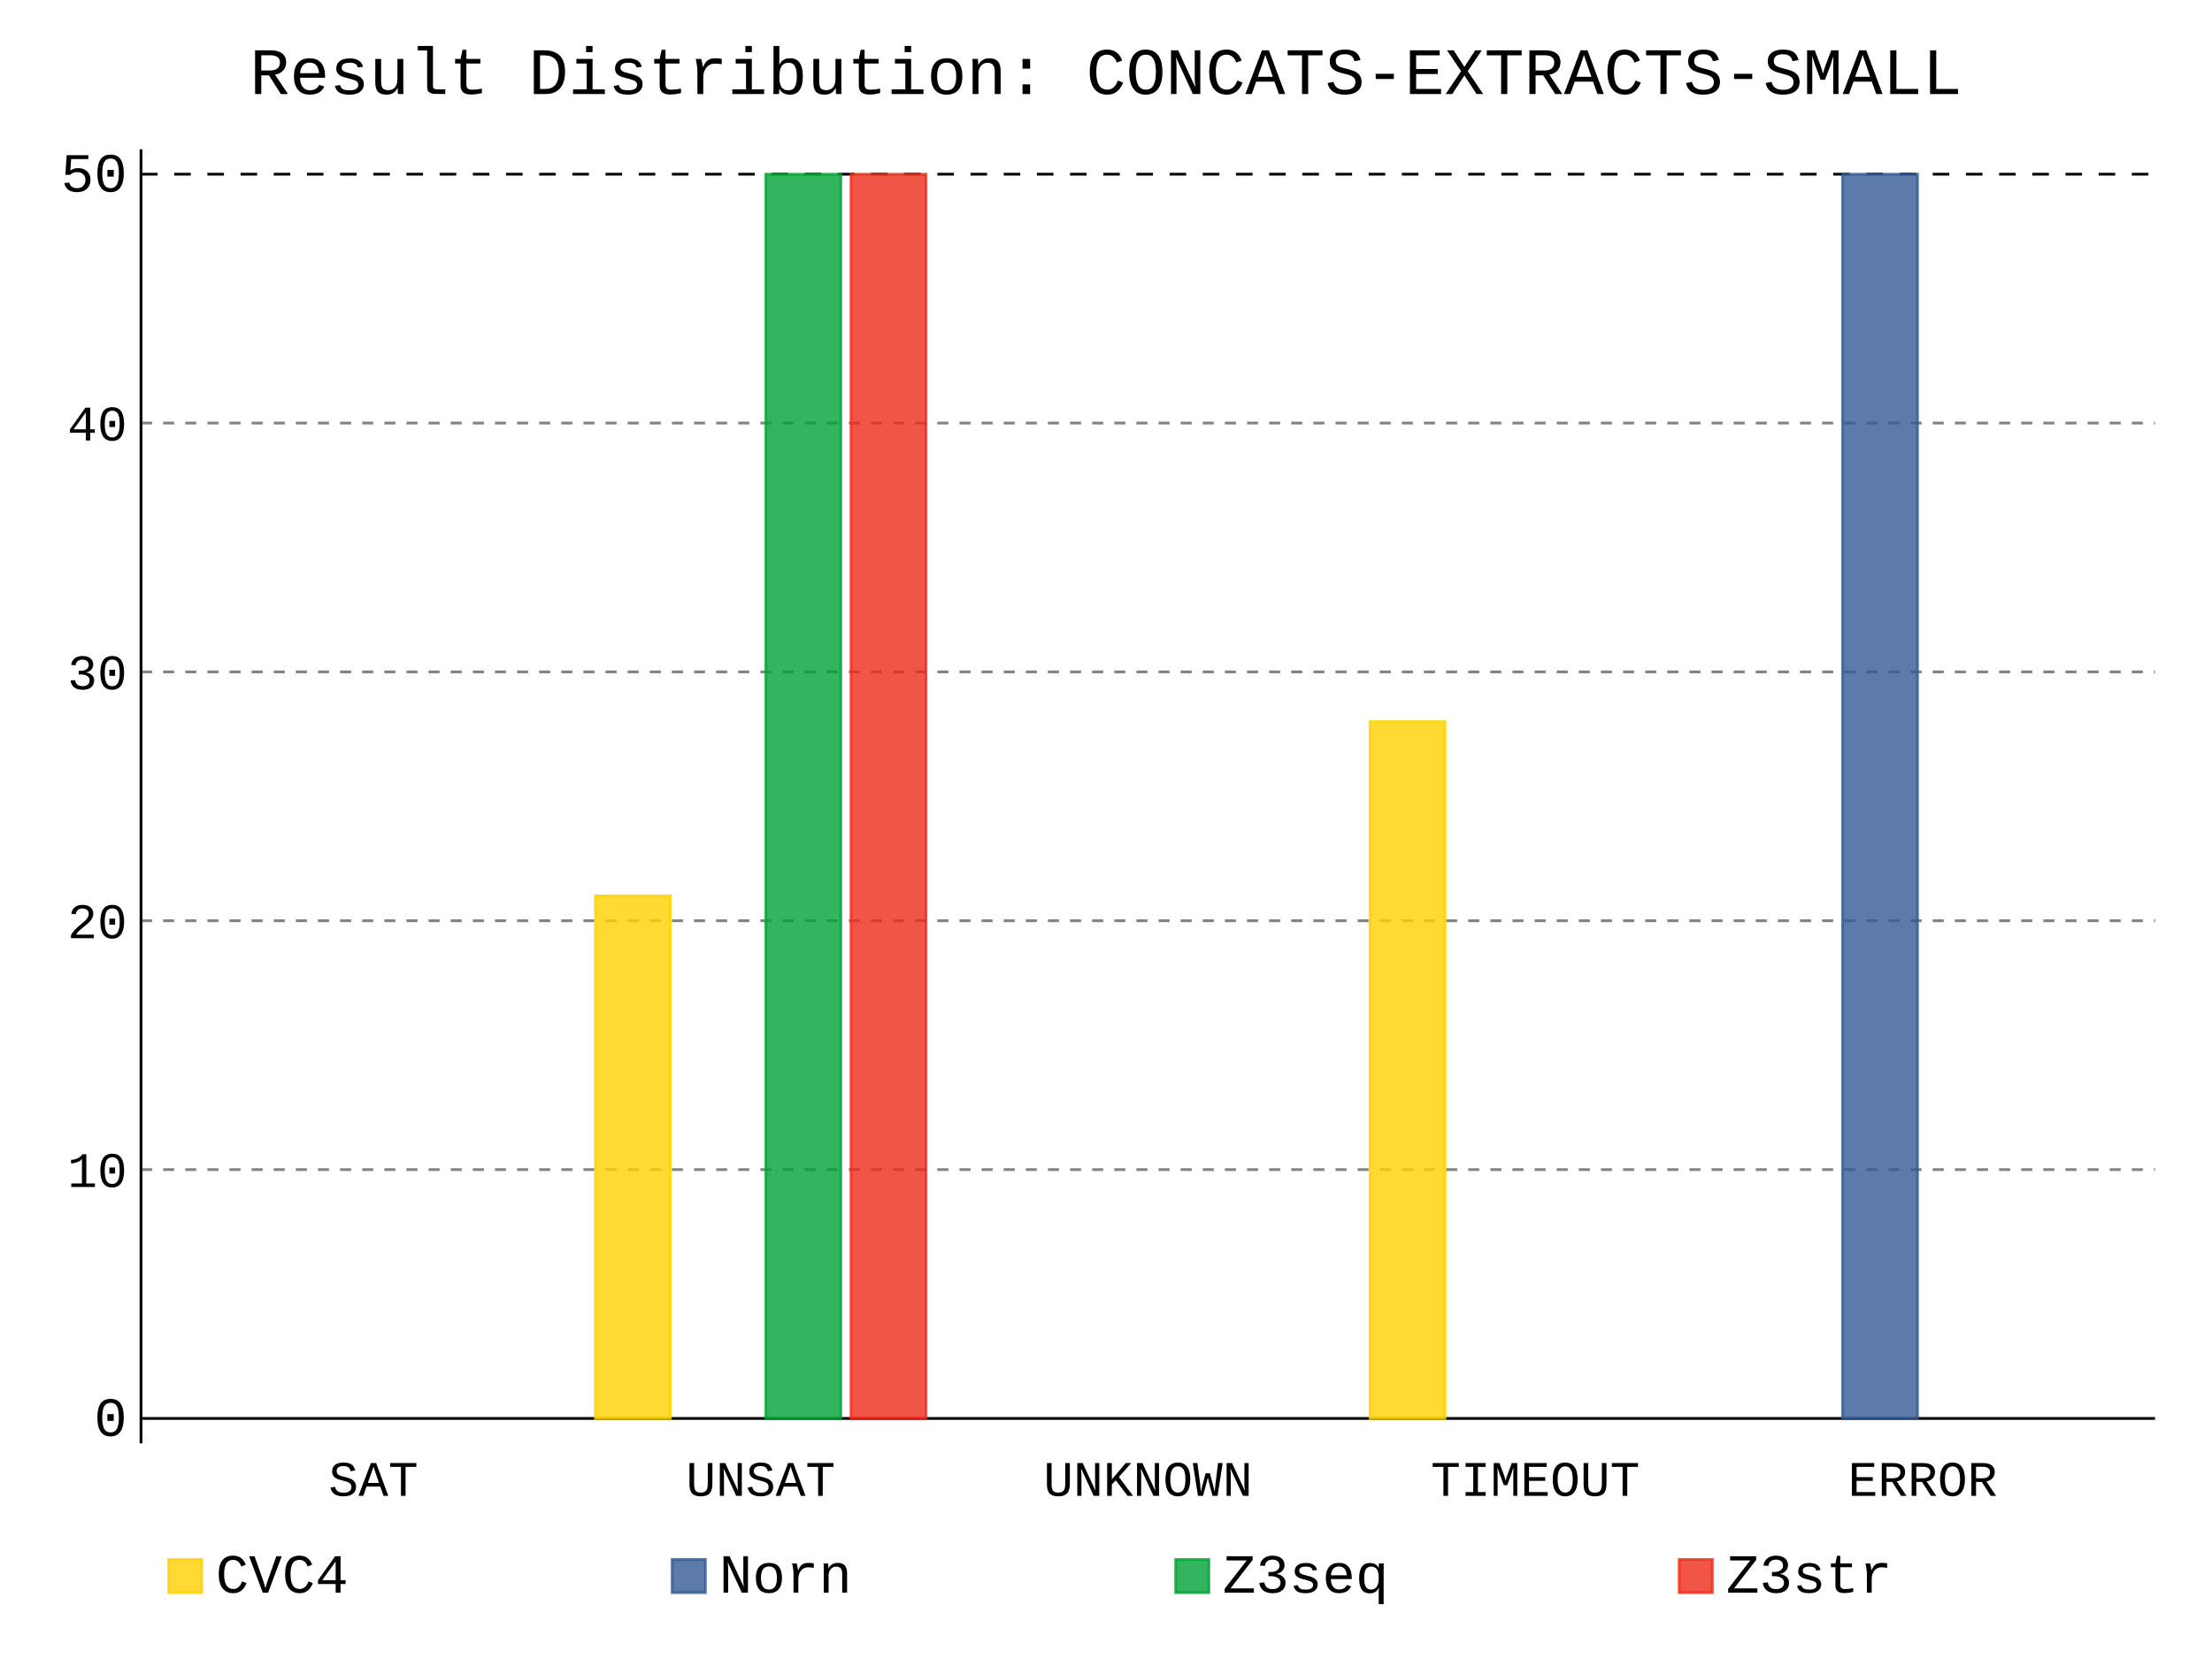
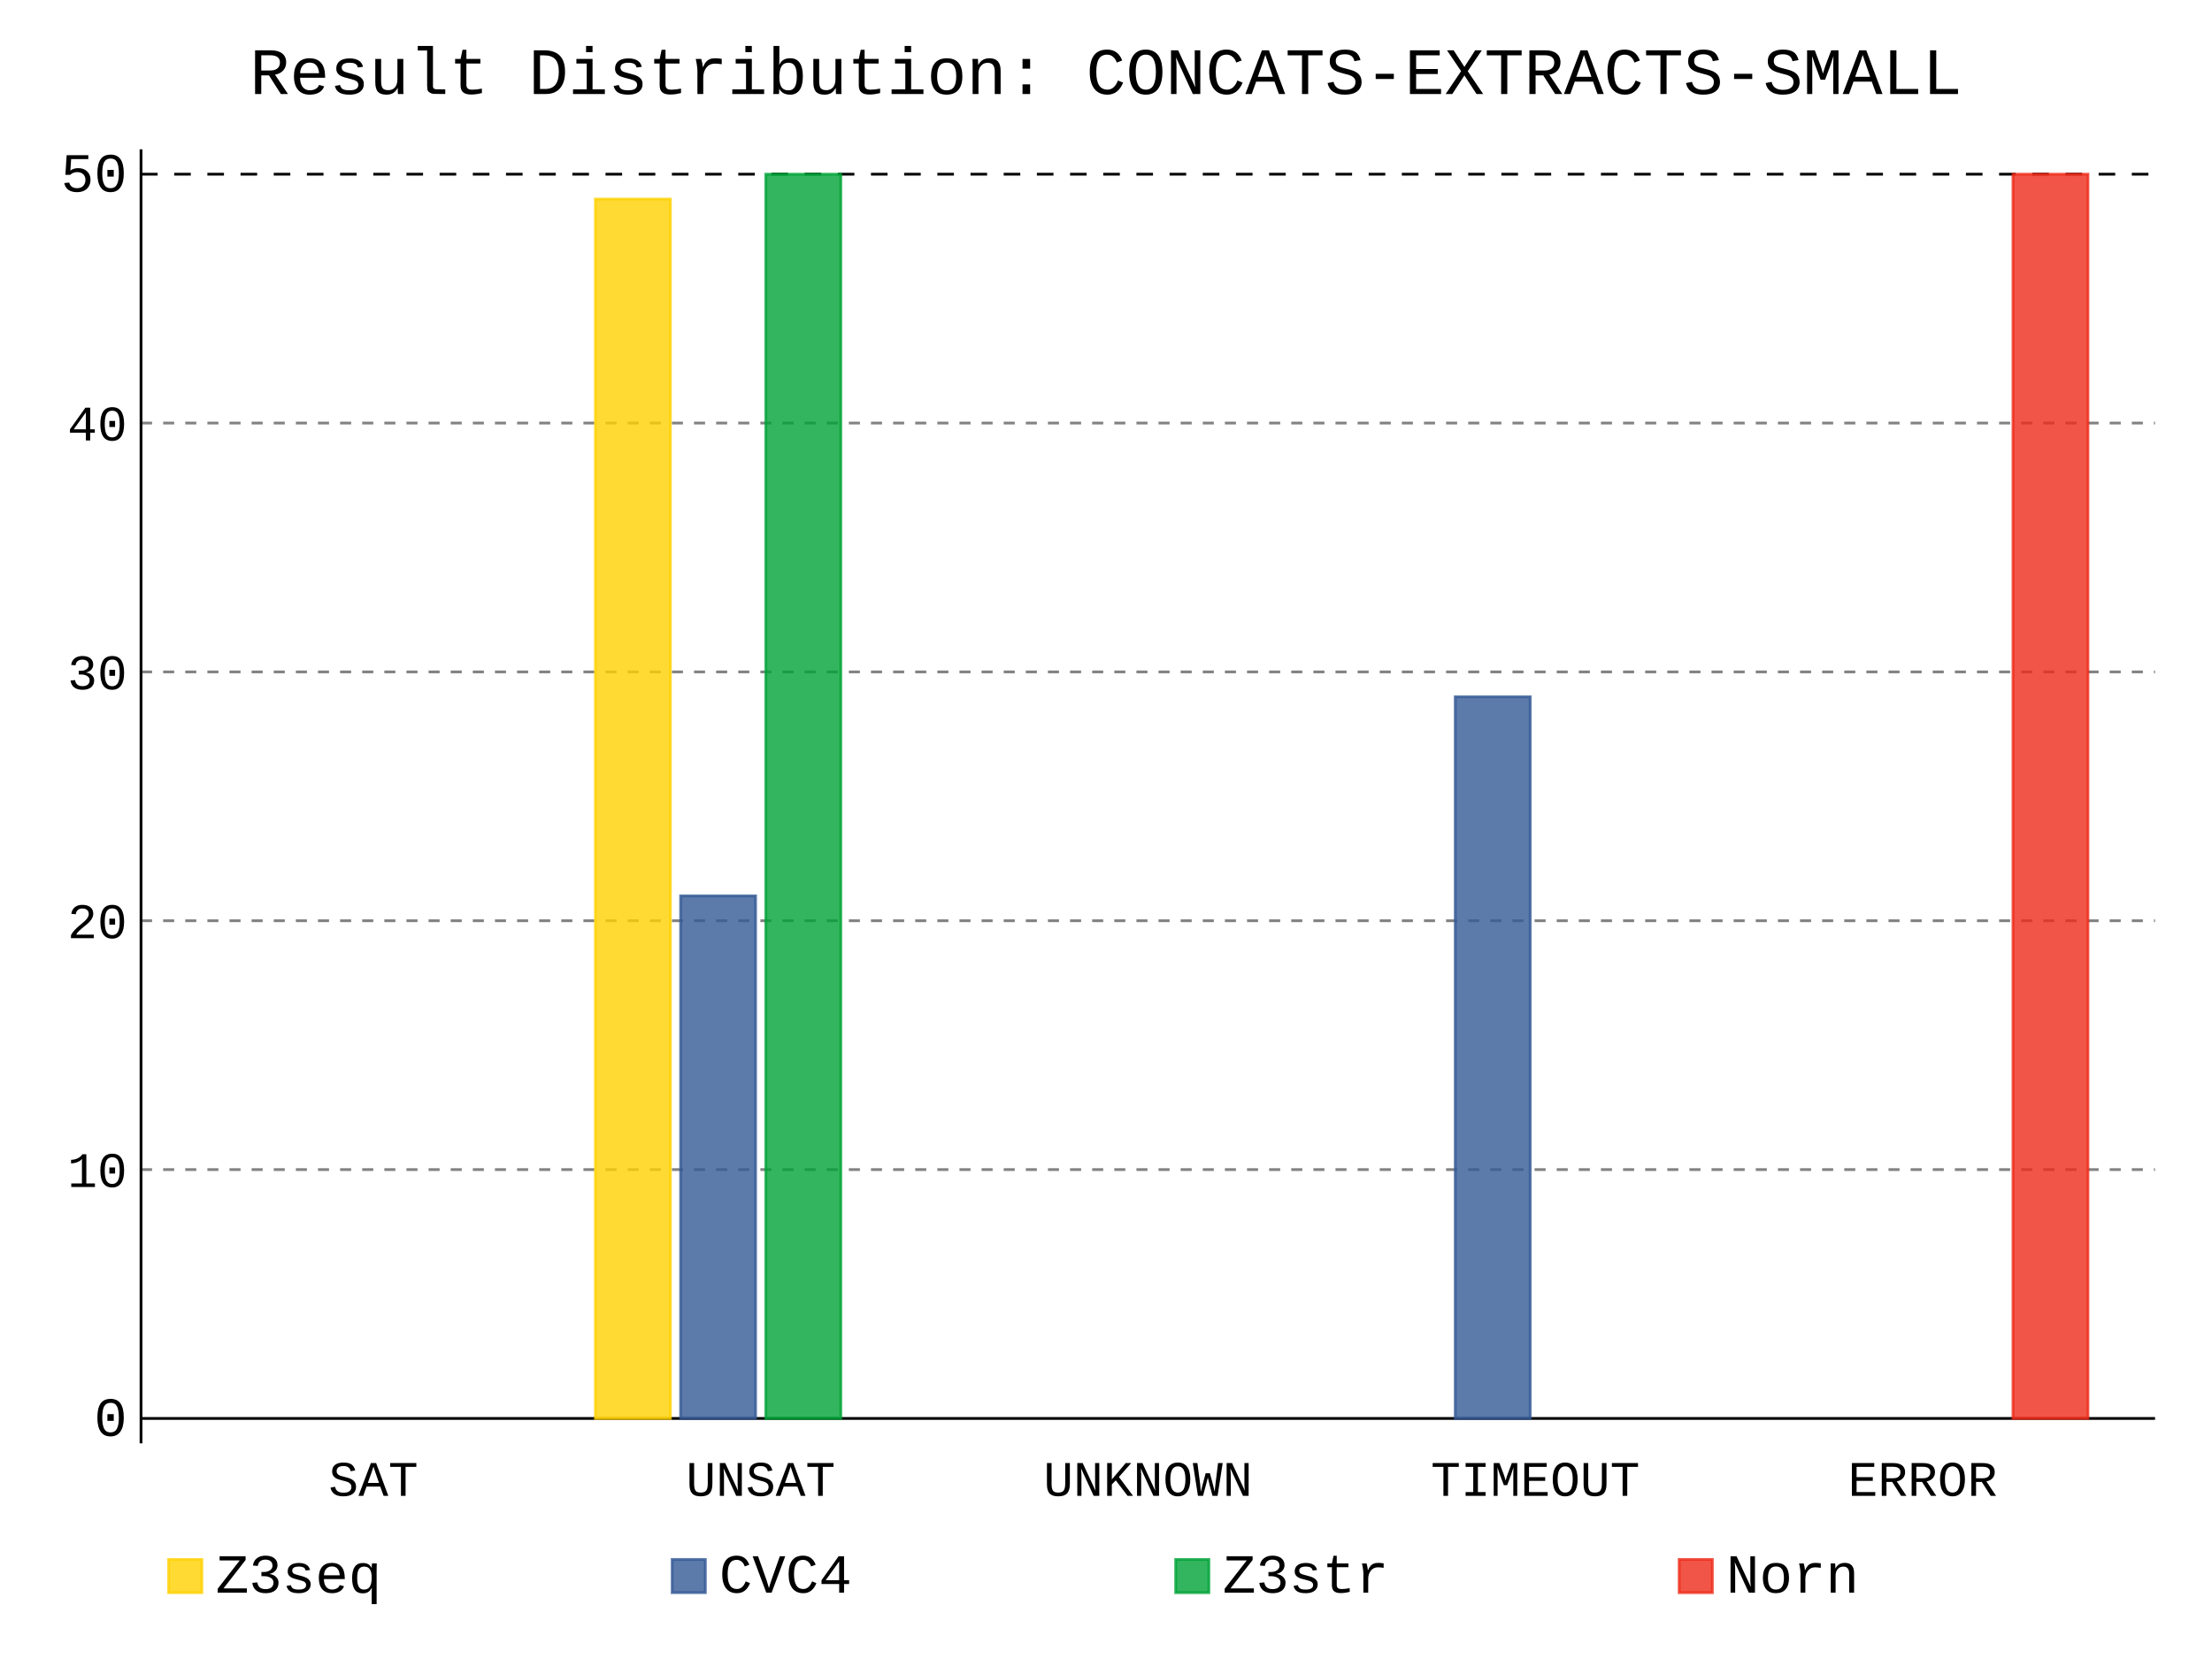
- <svg xmlns="http://www.w3.org/2000/svg" id="chart-14a6ee65-d99e-4b43-85dd-7e4fa93e87ef" class="pygal-chart" viewBox="0 0 800 600">
+ <svg xmlns="http://www.w3.org/2000/svg" id="chart-d1770dc8-9f2b-4bd4-bc8c-6baf6e720970" class="pygal-chart" viewBox="0 0 800 600">
  <defs>
-     <style type="text/css">#chart-14a6ee65-d99e-4b43-85dd-7e4fa93e87ef{-webkit-user-select:none;-webkit-font-smoothing:antialiased;font-family:Consolas,"Liberation Mono",Menlo,Courier,monospace}#chart-14a6ee65-d99e-4b43-85dd-7e4fa93e87ef .title{font-family:Consolas,"Liberation Mono",Menlo,Courier,monospace;font-size:24px}#chart-14a6ee65-d99e-4b43-85dd-7e4fa93e87ef .legends .legend text{font-family:Consolas,"Liberation Mono",Menlo,Courier,monospace;font-size:20px}#chart-14a6ee65-d99e-4b43-85dd-7e4fa93e87ef .axis text{font-family:Consolas,"Liberation Mono",Menlo,Courier,monospace;font-size:18px}#chart-14a6ee65-d99e-4b43-85dd-7e4fa93e87ef .axis text.major{font-family:Consolas,"Liberation Mono",Menlo,Courier,monospace;font-size:20px}#chart-14a6ee65-d99e-4b43-85dd-7e4fa93e87ef .text-overlay text.value{font-family:Consolas,"Liberation Mono",Menlo,Courier,monospace;font-size:22px}#chart-14a6ee65-d99e-4b43-85dd-7e4fa93e87ef .text-overlay text.label{font-family:Consolas,"Liberation Mono",Menlo,Courier,monospace;font-size:20px}#chart-14a6ee65-d99e-4b43-85dd-7e4fa93e87ef .tooltip{font-family:Consolas,"Liberation Mono",Menlo,Courier,monospace;font-size:20px}#chart-14a6ee65-d99e-4b43-85dd-7e4fa93e87ef text.no_data{font-family:Consolas,"Liberation Mono",Menlo,Courier,monospace;font-size:64px}
- #chart-14a6ee65-d99e-4b43-85dd-7e4fa93e87ef{background-color:#FFFFFF}#chart-14a6ee65-d99e-4b43-85dd-7e4fa93e87ef path,#chart-14a6ee65-d99e-4b43-85dd-7e4fa93e87ef line,#chart-14a6ee65-d99e-4b43-85dd-7e4fa93e87ef rect,#chart-14a6ee65-d99e-4b43-85dd-7e4fa93e87ef circle{-webkit-transition:100ms;-moz-transition:100ms;transition:100ms}#chart-14a6ee65-d99e-4b43-85dd-7e4fa93e87ef .graph &gt; .background{fill:#FFFFFF}#chart-14a6ee65-d99e-4b43-85dd-7e4fa93e87ef .plot &gt; .background{fill:#FFFFFF}#chart-14a6ee65-d99e-4b43-85dd-7e4fa93e87ef .graph{fill:#000000}#chart-14a6ee65-d99e-4b43-85dd-7e4fa93e87ef text.no_data{fill:#000000}#chart-14a6ee65-d99e-4b43-85dd-7e4fa93e87ef .title{fill:#000000}#chart-14a6ee65-d99e-4b43-85dd-7e4fa93e87ef .legends .legend text{fill:#000000}#chart-14a6ee65-d99e-4b43-85dd-7e4fa93e87ef .legends .legend:hover text{fill:#000000}#chart-14a6ee65-d99e-4b43-85dd-7e4fa93e87ef .axis .line{stroke:#000000}#chart-14a6ee65-d99e-4b43-85dd-7e4fa93e87ef .axis .guide.line{stroke:#828282}#chart-14a6ee65-d99e-4b43-85dd-7e4fa93e87ef .axis .major.line{stroke:#000000}#chart-14a6ee65-d99e-4b43-85dd-7e4fa93e87ef .axis text.major{fill:#000000}#chart-14a6ee65-d99e-4b43-85dd-7e4fa93e87ef .axis.y .guides:hover .guide.line,#chart-14a6ee65-d99e-4b43-85dd-7e4fa93e87ef .line-graph .axis.x .guides:hover .guide.line,#chart-14a6ee65-d99e-4b43-85dd-7e4fa93e87ef .stackedline-graph .axis.x .guides:hover .guide.line,#chart-14a6ee65-d99e-4b43-85dd-7e4fa93e87ef .xy-graph .axis.x .guides:hover .guide.line{stroke:#000000}#chart-14a6ee65-d99e-4b43-85dd-7e4fa93e87ef .axis .guides:hover text{fill:#000000}#chart-14a6ee65-d99e-4b43-85dd-7e4fa93e87ef .reactive{fill-opacity:.8;stroke-opacity:.8}#chart-14a6ee65-d99e-4b43-85dd-7e4fa93e87ef .ci{stroke:#000000}#chart-14a6ee65-d99e-4b43-85dd-7e4fa93e87ef .reactive.active,#chart-14a6ee65-d99e-4b43-85dd-7e4fa93e87ef .active .reactive{fill-opacity:.9;stroke-opacity:.9;stroke-width:4}#chart-14a6ee65-d99e-4b43-85dd-7e4fa93e87ef .ci .reactive.active{stroke-width:1.5}#chart-14a6ee65-d99e-4b43-85dd-7e4fa93e87ef .series text{fill:#000000}#chart-14a6ee65-d99e-4b43-85dd-7e4fa93e87ef .tooltip rect{fill:#FFFFFF;stroke:#000000;-webkit-transition:opacity 100ms;-moz-transition:opacity 100ms;transition:opacity 100ms}#chart-14a6ee65-d99e-4b43-85dd-7e4fa93e87ef .tooltip .label{fill:#000000}#chart-14a6ee65-d99e-4b43-85dd-7e4fa93e87ef .tooltip .label{fill:#000000}#chart-14a6ee65-d99e-4b43-85dd-7e4fa93e87ef .tooltip .legend{font-size:.8em;fill:#828282}#chart-14a6ee65-d99e-4b43-85dd-7e4fa93e87ef .tooltip .x_label{font-size:.6em;fill:#000000}#chart-14a6ee65-d99e-4b43-85dd-7e4fa93e87ef .tooltip .xlink{font-size:.5em;text-decoration:underline}#chart-14a6ee65-d99e-4b43-85dd-7e4fa93e87ef .tooltip .value{font-size:1.5em}#chart-14a6ee65-d99e-4b43-85dd-7e4fa93e87ef .bound{font-size:.5em}#chart-14a6ee65-d99e-4b43-85dd-7e4fa93e87ef .max-value{font-size:.75em;fill:#828282}#chart-14a6ee65-d99e-4b43-85dd-7e4fa93e87ef .map-element{fill:#FFFFFF;stroke:#828282 !important}#chart-14a6ee65-d99e-4b43-85dd-7e4fa93e87ef .map-element .reactive{fill-opacity:inherit;stroke-opacity:inherit}#chart-14a6ee65-d99e-4b43-85dd-7e4fa93e87ef .color-0,#chart-14a6ee65-d99e-4b43-85dd-7e4fa93e87ef .color-0 a:visited{stroke:#FFD000;fill:#FFD000}#chart-14a6ee65-d99e-4b43-85dd-7e4fa93e87ef .color-1,#chart-14a6ee65-d99e-4b43-85dd-7e4fa93e87ef .color-1 a:visited{stroke:#345995;fill:#345995}#chart-14a6ee65-d99e-4b43-85dd-7e4fa93e87ef .color-2,#chart-14a6ee65-d99e-4b43-85dd-7e4fa93e87ef .color-2 a:visited{stroke:#01A337;fill:#01A337}#chart-14a6ee65-d99e-4b43-85dd-7e4fa93e87ef .color-3,#chart-14a6ee65-d99e-4b43-85dd-7e4fa93e87ef .color-3 a:visited{stroke:#ED2B1A;fill:#ED2B1A}#chart-14a6ee65-d99e-4b43-85dd-7e4fa93e87ef .text-overlay .color-0 text{fill:black}#chart-14a6ee65-d99e-4b43-85dd-7e4fa93e87ef .text-overlay .color-1 text{fill:black}#chart-14a6ee65-d99e-4b43-85dd-7e4fa93e87ef .text-overlay .color-2 text{fill:black}#chart-14a6ee65-d99e-4b43-85dd-7e4fa93e87ef .text-overlay .color-3 text{fill:black}
- #chart-14a6ee65-d99e-4b43-85dd-7e4fa93e87ef text.no_data{text-anchor:middle}#chart-14a6ee65-d99e-4b43-85dd-7e4fa93e87ef .guide.line{fill:none}#chart-14a6ee65-d99e-4b43-85dd-7e4fa93e87ef .centered{text-anchor:middle}#chart-14a6ee65-d99e-4b43-85dd-7e4fa93e87ef .title{text-anchor:middle}#chart-14a6ee65-d99e-4b43-85dd-7e4fa93e87ef .legends .legend text{fill-opacity:1}#chart-14a6ee65-d99e-4b43-85dd-7e4fa93e87ef .axis.x text{text-anchor:middle}#chart-14a6ee65-d99e-4b43-85dd-7e4fa93e87ef .axis.x:not(.web) text[transform]{text-anchor:start}#chart-14a6ee65-d99e-4b43-85dd-7e4fa93e87ef .axis.x:not(.web) text[transform].backwards{text-anchor:end}#chart-14a6ee65-d99e-4b43-85dd-7e4fa93e87ef .axis.y text{text-anchor:end}#chart-14a6ee65-d99e-4b43-85dd-7e4fa93e87ef .axis.y text[transform].backwards{text-anchor:start}#chart-14a6ee65-d99e-4b43-85dd-7e4fa93e87ef .axis.y2 text{text-anchor:start}#chart-14a6ee65-d99e-4b43-85dd-7e4fa93e87ef .axis.y2 text[transform].backwards{text-anchor:end}#chart-14a6ee65-d99e-4b43-85dd-7e4fa93e87ef .axis .guide.line{stroke-dasharray:4,4}#chart-14a6ee65-d99e-4b43-85dd-7e4fa93e87ef .axis .major.guide.line{stroke-dasharray:6,6}#chart-14a6ee65-d99e-4b43-85dd-7e4fa93e87ef .horizontal .axis.y .guide.line,#chart-14a6ee65-d99e-4b43-85dd-7e4fa93e87ef .horizontal .axis.y2 .guide.line,#chart-14a6ee65-d99e-4b43-85dd-7e4fa93e87ef .vertical .axis.x .guide.line{opacity:0}#chart-14a6ee65-d99e-4b43-85dd-7e4fa93e87ef .horizontal .axis.always_show .guide.line,#chart-14a6ee65-d99e-4b43-85dd-7e4fa93e87ef .vertical .axis.always_show .guide.line{opacity:1 !important}#chart-14a6ee65-d99e-4b43-85dd-7e4fa93e87ef .axis.y .guides:hover .guide.line,#chart-14a6ee65-d99e-4b43-85dd-7e4fa93e87ef .axis.y2 .guides:hover .guide.line,#chart-14a6ee65-d99e-4b43-85dd-7e4fa93e87ef .axis.x .guides:hover .guide.line{opacity:1}#chart-14a6ee65-d99e-4b43-85dd-7e4fa93e87ef .axis .guides:hover text{opacity:1}#chart-14a6ee65-d99e-4b43-85dd-7e4fa93e87ef .nofill{fill:none}#chart-14a6ee65-d99e-4b43-85dd-7e4fa93e87ef .subtle-fill{fill-opacity:.2}#chart-14a6ee65-d99e-4b43-85dd-7e4fa93e87ef .dot{stroke-width:1px;fill-opacity:1}#chart-14a6ee65-d99e-4b43-85dd-7e4fa93e87ef .dot.active{stroke-width:5px}#chart-14a6ee65-d99e-4b43-85dd-7e4fa93e87ef .dot.negative{fill:transparent}#chart-14a6ee65-d99e-4b43-85dd-7e4fa93e87ef text,#chart-14a6ee65-d99e-4b43-85dd-7e4fa93e87ef tspan{stroke:none !important}#chart-14a6ee65-d99e-4b43-85dd-7e4fa93e87ef .series text.active{opacity:1}#chart-14a6ee65-d99e-4b43-85dd-7e4fa93e87ef .tooltip rect{fill-opacity:.95;stroke-width:.5}#chart-14a6ee65-d99e-4b43-85dd-7e4fa93e87ef .tooltip text{fill-opacity:1}#chart-14a6ee65-d99e-4b43-85dd-7e4fa93e87ef .showable{visibility:hidden}#chart-14a6ee65-d99e-4b43-85dd-7e4fa93e87ef .showable.shown{visibility:visible}#chart-14a6ee65-d99e-4b43-85dd-7e4fa93e87ef .gauge-background{fill:rgba(229,229,229,1);stroke:none}#chart-14a6ee65-d99e-4b43-85dd-7e4fa93e87ef .bg-lines{stroke:#FFFFFF;stroke-width:2px}</style>
+     <style type="text/css">#chart-d1770dc8-9f2b-4bd4-bc8c-6baf6e720970{-webkit-user-select:none;-webkit-font-smoothing:antialiased;font-family:Consolas,"Liberation Mono",Menlo,Courier,monospace}#chart-d1770dc8-9f2b-4bd4-bc8c-6baf6e720970 .title{font-family:Consolas,"Liberation Mono",Menlo,Courier,monospace;font-size:24px}#chart-d1770dc8-9f2b-4bd4-bc8c-6baf6e720970 .legends .legend text{font-family:Consolas,"Liberation Mono",Menlo,Courier,monospace;font-size:20px}#chart-d1770dc8-9f2b-4bd4-bc8c-6baf6e720970 .axis text{font-family:Consolas,"Liberation Mono",Menlo,Courier,monospace;font-size:18px}#chart-d1770dc8-9f2b-4bd4-bc8c-6baf6e720970 .axis text.major{font-family:Consolas,"Liberation Mono",Menlo,Courier,monospace;font-size:20px}#chart-d1770dc8-9f2b-4bd4-bc8c-6baf6e720970 .text-overlay text.value{font-family:Consolas,"Liberation Mono",Menlo,Courier,monospace;font-size:22px}#chart-d1770dc8-9f2b-4bd4-bc8c-6baf6e720970 .text-overlay text.label{font-family:Consolas,"Liberation Mono",Menlo,Courier,monospace;font-size:20px}#chart-d1770dc8-9f2b-4bd4-bc8c-6baf6e720970 .tooltip{font-family:Consolas,"Liberation Mono",Menlo,Courier,monospace;font-size:20px}#chart-d1770dc8-9f2b-4bd4-bc8c-6baf6e720970 text.no_data{font-family:Consolas,"Liberation Mono",Menlo,Courier,monospace;font-size:64px}
+ #chart-d1770dc8-9f2b-4bd4-bc8c-6baf6e720970{background-color:#FFFFFF}#chart-d1770dc8-9f2b-4bd4-bc8c-6baf6e720970 path,#chart-d1770dc8-9f2b-4bd4-bc8c-6baf6e720970 line,#chart-d1770dc8-9f2b-4bd4-bc8c-6baf6e720970 rect,#chart-d1770dc8-9f2b-4bd4-bc8c-6baf6e720970 circle{-webkit-transition:100ms;-moz-transition:100ms;transition:100ms}#chart-d1770dc8-9f2b-4bd4-bc8c-6baf6e720970 .graph &gt; .background{fill:#FFFFFF}#chart-d1770dc8-9f2b-4bd4-bc8c-6baf6e720970 .plot &gt; .background{fill:#FFFFFF}#chart-d1770dc8-9f2b-4bd4-bc8c-6baf6e720970 .graph{fill:#000000}#chart-d1770dc8-9f2b-4bd4-bc8c-6baf6e720970 text.no_data{fill:#000000}#chart-d1770dc8-9f2b-4bd4-bc8c-6baf6e720970 .title{fill:#000000}#chart-d1770dc8-9f2b-4bd4-bc8c-6baf6e720970 .legends .legend text{fill:#000000}#chart-d1770dc8-9f2b-4bd4-bc8c-6baf6e720970 .legends .legend:hover text{fill:#000000}#chart-d1770dc8-9f2b-4bd4-bc8c-6baf6e720970 .axis .line{stroke:#000000}#chart-d1770dc8-9f2b-4bd4-bc8c-6baf6e720970 .axis .guide.line{stroke:#828282}#chart-d1770dc8-9f2b-4bd4-bc8c-6baf6e720970 .axis .major.line{stroke:#000000}#chart-d1770dc8-9f2b-4bd4-bc8c-6baf6e720970 .axis text.major{fill:#000000}#chart-d1770dc8-9f2b-4bd4-bc8c-6baf6e720970 .axis.y .guides:hover .guide.line,#chart-d1770dc8-9f2b-4bd4-bc8c-6baf6e720970 .line-graph .axis.x .guides:hover .guide.line,#chart-d1770dc8-9f2b-4bd4-bc8c-6baf6e720970 .stackedline-graph .axis.x .guides:hover .guide.line,#chart-d1770dc8-9f2b-4bd4-bc8c-6baf6e720970 .xy-graph .axis.x .guides:hover .guide.line{stroke:#000000}#chart-d1770dc8-9f2b-4bd4-bc8c-6baf6e720970 .axis .guides:hover text{fill:#000000}#chart-d1770dc8-9f2b-4bd4-bc8c-6baf6e720970 .reactive{fill-opacity:.8;stroke-opacity:.8}#chart-d1770dc8-9f2b-4bd4-bc8c-6baf6e720970 .ci{stroke:#000000}#chart-d1770dc8-9f2b-4bd4-bc8c-6baf6e720970 .reactive.active,#chart-d1770dc8-9f2b-4bd4-bc8c-6baf6e720970 .active .reactive{fill-opacity:.9;stroke-opacity:.9;stroke-width:4}#chart-d1770dc8-9f2b-4bd4-bc8c-6baf6e720970 .ci .reactive.active{stroke-width:1.5}#chart-d1770dc8-9f2b-4bd4-bc8c-6baf6e720970 .series text{fill:#000000}#chart-d1770dc8-9f2b-4bd4-bc8c-6baf6e720970 .tooltip rect{fill:#FFFFFF;stroke:#000000;-webkit-transition:opacity 100ms;-moz-transition:opacity 100ms;transition:opacity 100ms}#chart-d1770dc8-9f2b-4bd4-bc8c-6baf6e720970 .tooltip .label{fill:#000000}#chart-d1770dc8-9f2b-4bd4-bc8c-6baf6e720970 .tooltip .label{fill:#000000}#chart-d1770dc8-9f2b-4bd4-bc8c-6baf6e720970 .tooltip .legend{font-size:.8em;fill:#828282}#chart-d1770dc8-9f2b-4bd4-bc8c-6baf6e720970 .tooltip .x_label{font-size:.6em;fill:#000000}#chart-d1770dc8-9f2b-4bd4-bc8c-6baf6e720970 .tooltip .xlink{font-size:.5em;text-decoration:underline}#chart-d1770dc8-9f2b-4bd4-bc8c-6baf6e720970 .tooltip .value{font-size:1.5em}#chart-d1770dc8-9f2b-4bd4-bc8c-6baf6e720970 .bound{font-size:.5em}#chart-d1770dc8-9f2b-4bd4-bc8c-6baf6e720970 .max-value{font-size:.75em;fill:#828282}#chart-d1770dc8-9f2b-4bd4-bc8c-6baf6e720970 .map-element{fill:#FFFFFF;stroke:#828282 !important}#chart-d1770dc8-9f2b-4bd4-bc8c-6baf6e720970 .map-element .reactive{fill-opacity:inherit;stroke-opacity:inherit}#chart-d1770dc8-9f2b-4bd4-bc8c-6baf6e720970 .color-0,#chart-d1770dc8-9f2b-4bd4-bc8c-6baf6e720970 .color-0 a:visited{stroke:#FFD000;fill:#FFD000}#chart-d1770dc8-9f2b-4bd4-bc8c-6baf6e720970 .color-1,#chart-d1770dc8-9f2b-4bd4-bc8c-6baf6e720970 .color-1 a:visited{stroke:#345995;fill:#345995}#chart-d1770dc8-9f2b-4bd4-bc8c-6baf6e720970 .color-2,#chart-d1770dc8-9f2b-4bd4-bc8c-6baf6e720970 .color-2 a:visited{stroke:#01A337;fill:#01A337}#chart-d1770dc8-9f2b-4bd4-bc8c-6baf6e720970 .color-3,#chart-d1770dc8-9f2b-4bd4-bc8c-6baf6e720970 .color-3 a:visited{stroke:#ED2B1A;fill:#ED2B1A}#chart-d1770dc8-9f2b-4bd4-bc8c-6baf6e720970 .text-overlay .color-0 text{fill:black}#chart-d1770dc8-9f2b-4bd4-bc8c-6baf6e720970 .text-overlay .color-1 text{fill:black}#chart-d1770dc8-9f2b-4bd4-bc8c-6baf6e720970 .text-overlay .color-2 text{fill:black}#chart-d1770dc8-9f2b-4bd4-bc8c-6baf6e720970 .text-overlay .color-3 text{fill:black}
+ #chart-d1770dc8-9f2b-4bd4-bc8c-6baf6e720970 text.no_data{text-anchor:middle}#chart-d1770dc8-9f2b-4bd4-bc8c-6baf6e720970 .guide.line{fill:none}#chart-d1770dc8-9f2b-4bd4-bc8c-6baf6e720970 .centered{text-anchor:middle}#chart-d1770dc8-9f2b-4bd4-bc8c-6baf6e720970 .title{text-anchor:middle}#chart-d1770dc8-9f2b-4bd4-bc8c-6baf6e720970 .legends .legend text{fill-opacity:1}#chart-d1770dc8-9f2b-4bd4-bc8c-6baf6e720970 .axis.x text{text-anchor:middle}#chart-d1770dc8-9f2b-4bd4-bc8c-6baf6e720970 .axis.x:not(.web) text[transform]{text-anchor:start}#chart-d1770dc8-9f2b-4bd4-bc8c-6baf6e720970 .axis.x:not(.web) text[transform].backwards{text-anchor:end}#chart-d1770dc8-9f2b-4bd4-bc8c-6baf6e720970 .axis.y text{text-anchor:end}#chart-d1770dc8-9f2b-4bd4-bc8c-6baf6e720970 .axis.y text[transform].backwards{text-anchor:start}#chart-d1770dc8-9f2b-4bd4-bc8c-6baf6e720970 .axis.y2 text{text-anchor:start}#chart-d1770dc8-9f2b-4bd4-bc8c-6baf6e720970 .axis.y2 text[transform].backwards{text-anchor:end}#chart-d1770dc8-9f2b-4bd4-bc8c-6baf6e720970 .axis .guide.line{stroke-dasharray:4,4}#chart-d1770dc8-9f2b-4bd4-bc8c-6baf6e720970 .axis .major.guide.line{stroke-dasharray:6,6}#chart-d1770dc8-9f2b-4bd4-bc8c-6baf6e720970 .horizontal .axis.y .guide.line,#chart-d1770dc8-9f2b-4bd4-bc8c-6baf6e720970 .horizontal .axis.y2 .guide.line,#chart-d1770dc8-9f2b-4bd4-bc8c-6baf6e720970 .vertical .axis.x .guide.line{opacity:0}#chart-d1770dc8-9f2b-4bd4-bc8c-6baf6e720970 .horizontal .axis.always_show .guide.line,#chart-d1770dc8-9f2b-4bd4-bc8c-6baf6e720970 .vertical .axis.always_show .guide.line{opacity:1 !important}#chart-d1770dc8-9f2b-4bd4-bc8c-6baf6e720970 .axis.y .guides:hover .guide.line,#chart-d1770dc8-9f2b-4bd4-bc8c-6baf6e720970 .axis.y2 .guides:hover .guide.line,#chart-d1770dc8-9f2b-4bd4-bc8c-6baf6e720970 .axis.x .guides:hover .guide.line{opacity:1}#chart-d1770dc8-9f2b-4bd4-bc8c-6baf6e720970 .axis .guides:hover text{opacity:1}#chart-d1770dc8-9f2b-4bd4-bc8c-6baf6e720970 .nofill{fill:none}#chart-d1770dc8-9f2b-4bd4-bc8c-6baf6e720970 .subtle-fill{fill-opacity:.2}#chart-d1770dc8-9f2b-4bd4-bc8c-6baf6e720970 .dot{stroke-width:1px;fill-opacity:1}#chart-d1770dc8-9f2b-4bd4-bc8c-6baf6e720970 .dot.active{stroke-width:5px}#chart-d1770dc8-9f2b-4bd4-bc8c-6baf6e720970 .dot.negative{fill:transparent}#chart-d1770dc8-9f2b-4bd4-bc8c-6baf6e720970 text,#chart-d1770dc8-9f2b-4bd4-bc8c-6baf6e720970 tspan{stroke:none !important}#chart-d1770dc8-9f2b-4bd4-bc8c-6baf6e720970 .series text.active{opacity:1}#chart-d1770dc8-9f2b-4bd4-bc8c-6baf6e720970 .tooltip rect{fill-opacity:.95;stroke-width:.5}#chart-d1770dc8-9f2b-4bd4-bc8c-6baf6e720970 .tooltip text{fill-opacity:1}#chart-d1770dc8-9f2b-4bd4-bc8c-6baf6e720970 .showable{visibility:hidden}#chart-d1770dc8-9f2b-4bd4-bc8c-6baf6e720970 .showable.shown{visibility:visible}#chart-d1770dc8-9f2b-4bd4-bc8c-6baf6e720970 .gauge-background{fill:rgba(229,229,229,1);stroke:none}#chart-d1770dc8-9f2b-4bd4-bc8c-6baf6e720970 .bg-lines{stroke:#FFFFFF;stroke-width:2px}</style>
  </defs>
  <g class="graph bar-graph vertical">
    <rect class="background" height="600" width="800" x="0" y="0" />
    <g class="plot" transform="translate(51, 54)">
      <rect class="background" height="468.0" width="728.4" x="0" y="0" />
      <g class="axis y always_show">
        <g class="guides">
          <path class="axis major line" d="M0 459 h728.4" />
          <text class="major" x="-5" y="465.3">0</text>
        </g>
        <g class="guides">
          <path class="guide line" d="M0 369 h728.4" />
          <text class="" x="-5" y="375.3">10</text>
        </g>
        <g class="guides">
          <path class="guide line" d="M0 279 h728.4" />
          <text class="" x="-5" y="285.3">20</text>
        </g>
        <g class="guides">
          <path class="guide line" d="M0 189 h728.4" />
          <text class="" x="-5" y="195.3">30</text>
        </g>
        <g class="guides">
          <path class="guide line" d="M0 99 h728.4" />
          <text class="" x="-5" y="105.3">40</text>
        </g>
        <g class="guides">
          <path class="major guide line" d="M0 9 h728.4" />
          <text class="major" x="-5" y="15.3">50</text>
        </g>
      </g>
      <g class="axis x">
        <path class="line" d="M0 0 v468" />
        <g class="guides">
          <path class="guide line" d="M84.046 0 v468" />
          <text class="" x="84.046" y="487.0">SAT</text>
        </g>
        <g class="guides">
          <path class="guide line" d="M224.123 0 v468" />
          <text class="" x="224.123" y="487.0">UNSAT</text>
        </g>
        <g class="guides">
          <path class="guide line" d="M364.2 0 v468" />
          <text class="" x="364.2" y="487.0">UNKNOWN</text>
        </g>
        <g class="guides">
          <path class="guide line" d="M504.277 0 v468" />
          <text class="" x="504.277" y="487.0">TIMEOUT</text>
        </g>
        <g class="guides">
          <path class="guide line" d="M644.354 0 v468" />
          <text class="" x="644.354" y="487.0">ERROR</text>
        </g>
      </g>
      <g class="series serie-0 color-0">
        <g class="bars">
          <g class="bar">
            <rect class="rect reactive tooltip-trigger" height="0.0" rx="0" ry="0" width="27.119" x="24.261" y="459.0" />
          </g>
          <g class="bar">
-             <rect class="rect reactive tooltip-trigger" height="189.0" rx="0" ry="0" width="27.119" x="164.338" y="270.0" />
+             <rect class="rect reactive tooltip-trigger" height="441.0" rx="0" ry="0" width="27.119" x="164.338" y="18.0" />
          </g>
          <g class="bar">
            <rect class="rect reactive tooltip-trigger" height="0.0" rx="0" ry="0" width="27.119" x="304.415" y="459.0" />
          </g>
          <g class="bar">
-             <rect class="rect reactive tooltip-trigger" height="252.0" rx="0" ry="0" width="27.119" x="444.492" y="207.0" />
+             <rect class="rect reactive tooltip-trigger" height="0.0" rx="0" ry="0" width="27.119" x="444.492" y="459.0" />
          </g>
          <g class="bar">
            <rect class="rect reactive tooltip-trigger" height="0.0" rx="0" ry="0" width="27.119" x="584.569" y="459.0" />
          </g>
        </g>
      </g>
      <g class="series serie-1 color-1">
        <g class="bars">
          <g class="bar">
            <rect class="rect reactive tooltip-trigger" height="0.0" rx="0" ry="0" width="27.119" x="55.078" y="459.0" />
          </g>
          <g class="bar">
-             <rect class="rect reactive tooltip-trigger" height="0.0" rx="0" ry="0" width="27.119" x="195.155" y="459.0" />
+             <rect class="rect reactive tooltip-trigger" height="189.0" rx="0" ry="0" width="27.119" x="195.155" y="270.0" />
          </g>
          <g class="bar">
            <rect class="rect reactive tooltip-trigger" height="0.0" rx="0" ry="0" width="27.119" x="335.232" y="459.0" />
          </g>
          <g class="bar">
-             <rect class="rect reactive tooltip-trigger" height="0.0" rx="0" ry="0" width="27.119" x="475.309" y="459.0" />
+             <rect class="rect reactive tooltip-trigger" height="261.0" rx="0" ry="0" width="27.119" x="475.309" y="198.0" />
          </g>
          <g class="bar">
-             <rect class="rect reactive tooltip-trigger" height="450.0" rx="0" ry="0" width="27.119" x="615.386" y="9.0" />
+             <rect class="rect reactive tooltip-trigger" height="0.0" rx="0" ry="0" width="27.119" x="615.386" y="459.0" />
          </g>
        </g>
      </g>
      <g class="series serie-2 color-2">
        <g class="bars">
          <g class="bar">
            <rect class="rect reactive tooltip-trigger" height="0.0" rx="0" ry="0" width="27.119" x="85.895" y="459.0" />
          </g>
          <g class="bar">
            <rect class="rect reactive tooltip-trigger" height="450.0" rx="0" ry="0" width="27.119" x="225.972" y="9.0" />
          </g>
          <g class="bar">
            <rect class="rect reactive tooltip-trigger" height="0.0" rx="0" ry="0" width="27.119" x="366.049" y="459.0" />
          </g>
          <g class="bar">
            <rect class="rect reactive tooltip-trigger" height="0.0" rx="0" ry="0" width="27.119" x="506.126" y="459.0" />
          </g>
          <g class="bar">
            <rect class="rect reactive tooltip-trigger" height="0.0" rx="0" ry="0" width="27.119" x="646.203" y="459.0" />
          </g>
        </g>
      </g>
      <g class="series serie-3 color-3">
        <g class="bars">
          <g class="bar">
            <rect class="rect reactive tooltip-trigger" height="0.0" rx="0" ry="0" width="27.119" x="116.712" y="459.0" />
          </g>
          <g class="bar">
-             <rect class="rect reactive tooltip-trigger" height="450.0" rx="0" ry="0" width="27.119" x="256.789" y="9.0" />
+             <rect class="rect reactive tooltip-trigger" height="0.0" rx="0" ry="0" width="27.119" x="256.789" y="459.0" />
          </g>
          <g class="bar">
            <rect class="rect reactive tooltip-trigger" height="0.0" rx="0" ry="0" width="27.119" x="396.866" y="459.0" />
          </g>
          <g class="bar">
            <rect class="rect reactive tooltip-trigger" height="0.0" rx="0" ry="0" width="27.119" x="536.943" y="459.0" />
          </g>
          <g class="bar">
-             <rect class="rect reactive tooltip-trigger" height="0.0" rx="0" ry="0" width="27.119" x="677.02" y="459.0" />
+             <rect class="rect reactive tooltip-trigger" height="450.0" rx="0" ry="0" width="27.119" x="677.02" y="9.0" />
          </g>
        </g>
      </g>
    </g>
    <g class="titles">
      <text class="title plot_title" x="400.0" y="34">Result Distribution: CONCATS-EXTRACTS-SMALL</text>
    </g>
    <g class="plot overlay" transform="translate(51, 54)">
      <g class="series serie-0 color-0" />
      <g class="series serie-1 color-1" />
      <g class="series serie-2 color-2" />
      <g class="series serie-3 color-3" />
    </g>
    <g class="plot text-overlay" transform="translate(51, 54)">
      <g class="series serie-0 color-0" />
      <g class="series serie-1 color-1" />
      <g class="series serie-2 color-2" />
      <g class="series serie-3 color-3" />
    </g>
    <g class="plot tooltip-overlay" transform="translate(51, 54)">
      <g class="tooltip" style="opacity: 0" transform="translate(0 0)">
        <rect class="tooltip-box" height="0" rx="10" ry="10" width="0" />
        <g class="text" />
      </g>
    </g>
    <g class="legends" transform="translate(61, 560)">
      <g class="legend reactive activate-serie" id="activate-serie-0">
        <rect class="color-0 reactive" height="12" width="12" x="0.0" y="4.0" />
-         <text x="17.0" y="16.0">CVC4</text>
+         <text x="17.0" y="16.0">Z3seq</text>
      </g>
      <g class="legend reactive activate-serie" id="activate-serie-1">
        <rect class="color-1 reactive" height="12" width="12" x="182.1" y="4.0" />
-         <text x="199.1" y="16.0">Norn</text>
+         <text x="199.1" y="16.0">CVC4</text>
      </g>
      <g class="legend reactive activate-serie" id="activate-serie-2">
        <rect class="color-2 reactive" height="12" width="12" x="364.2" y="4.0" />
-         <text x="381.2" y="16.0">Z3seq</text>
+         <text x="381.2" y="16.0">Z3str</text>
      </g>
      <g class="legend reactive activate-serie" id="activate-serie-3">
        <rect class="color-3 reactive" height="12" width="12" x="546.3" y="4.0" />
-         <text x="563.3" y="16.0">Z3str</text>
+         <text x="563.3" y="16.0">Norn</text>
      </g>
    </g>
  </g>
</svg>
